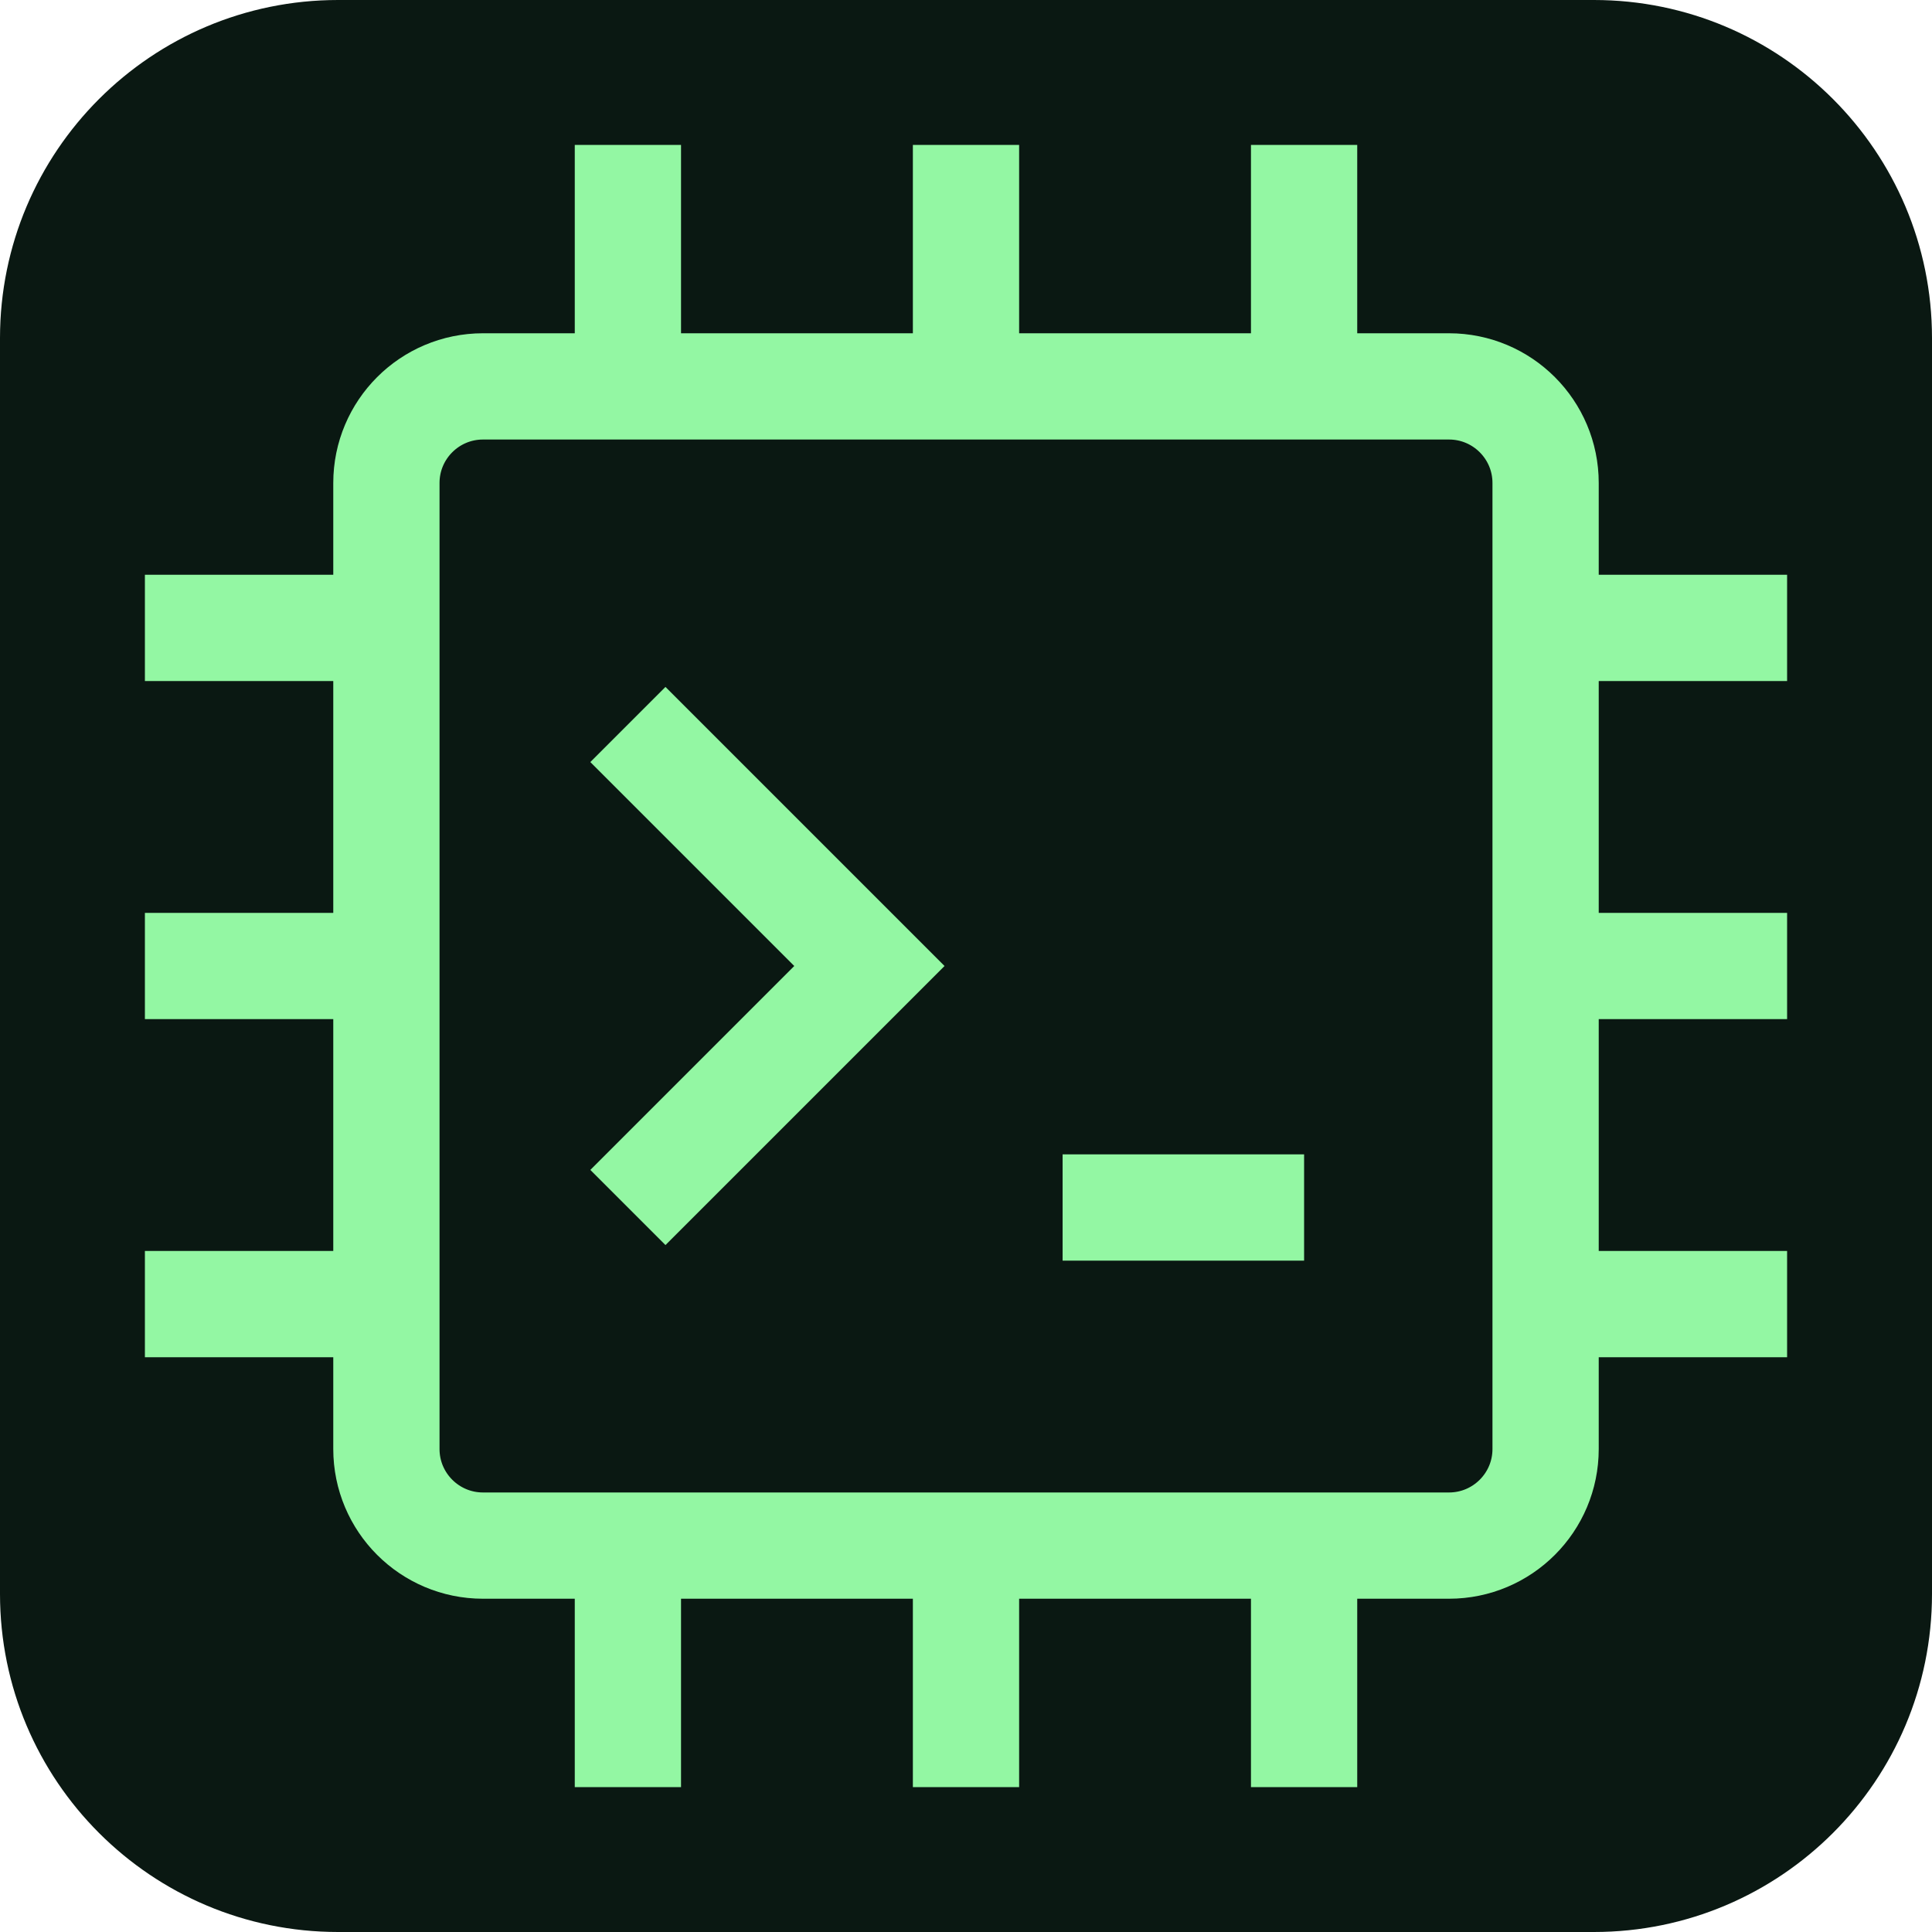
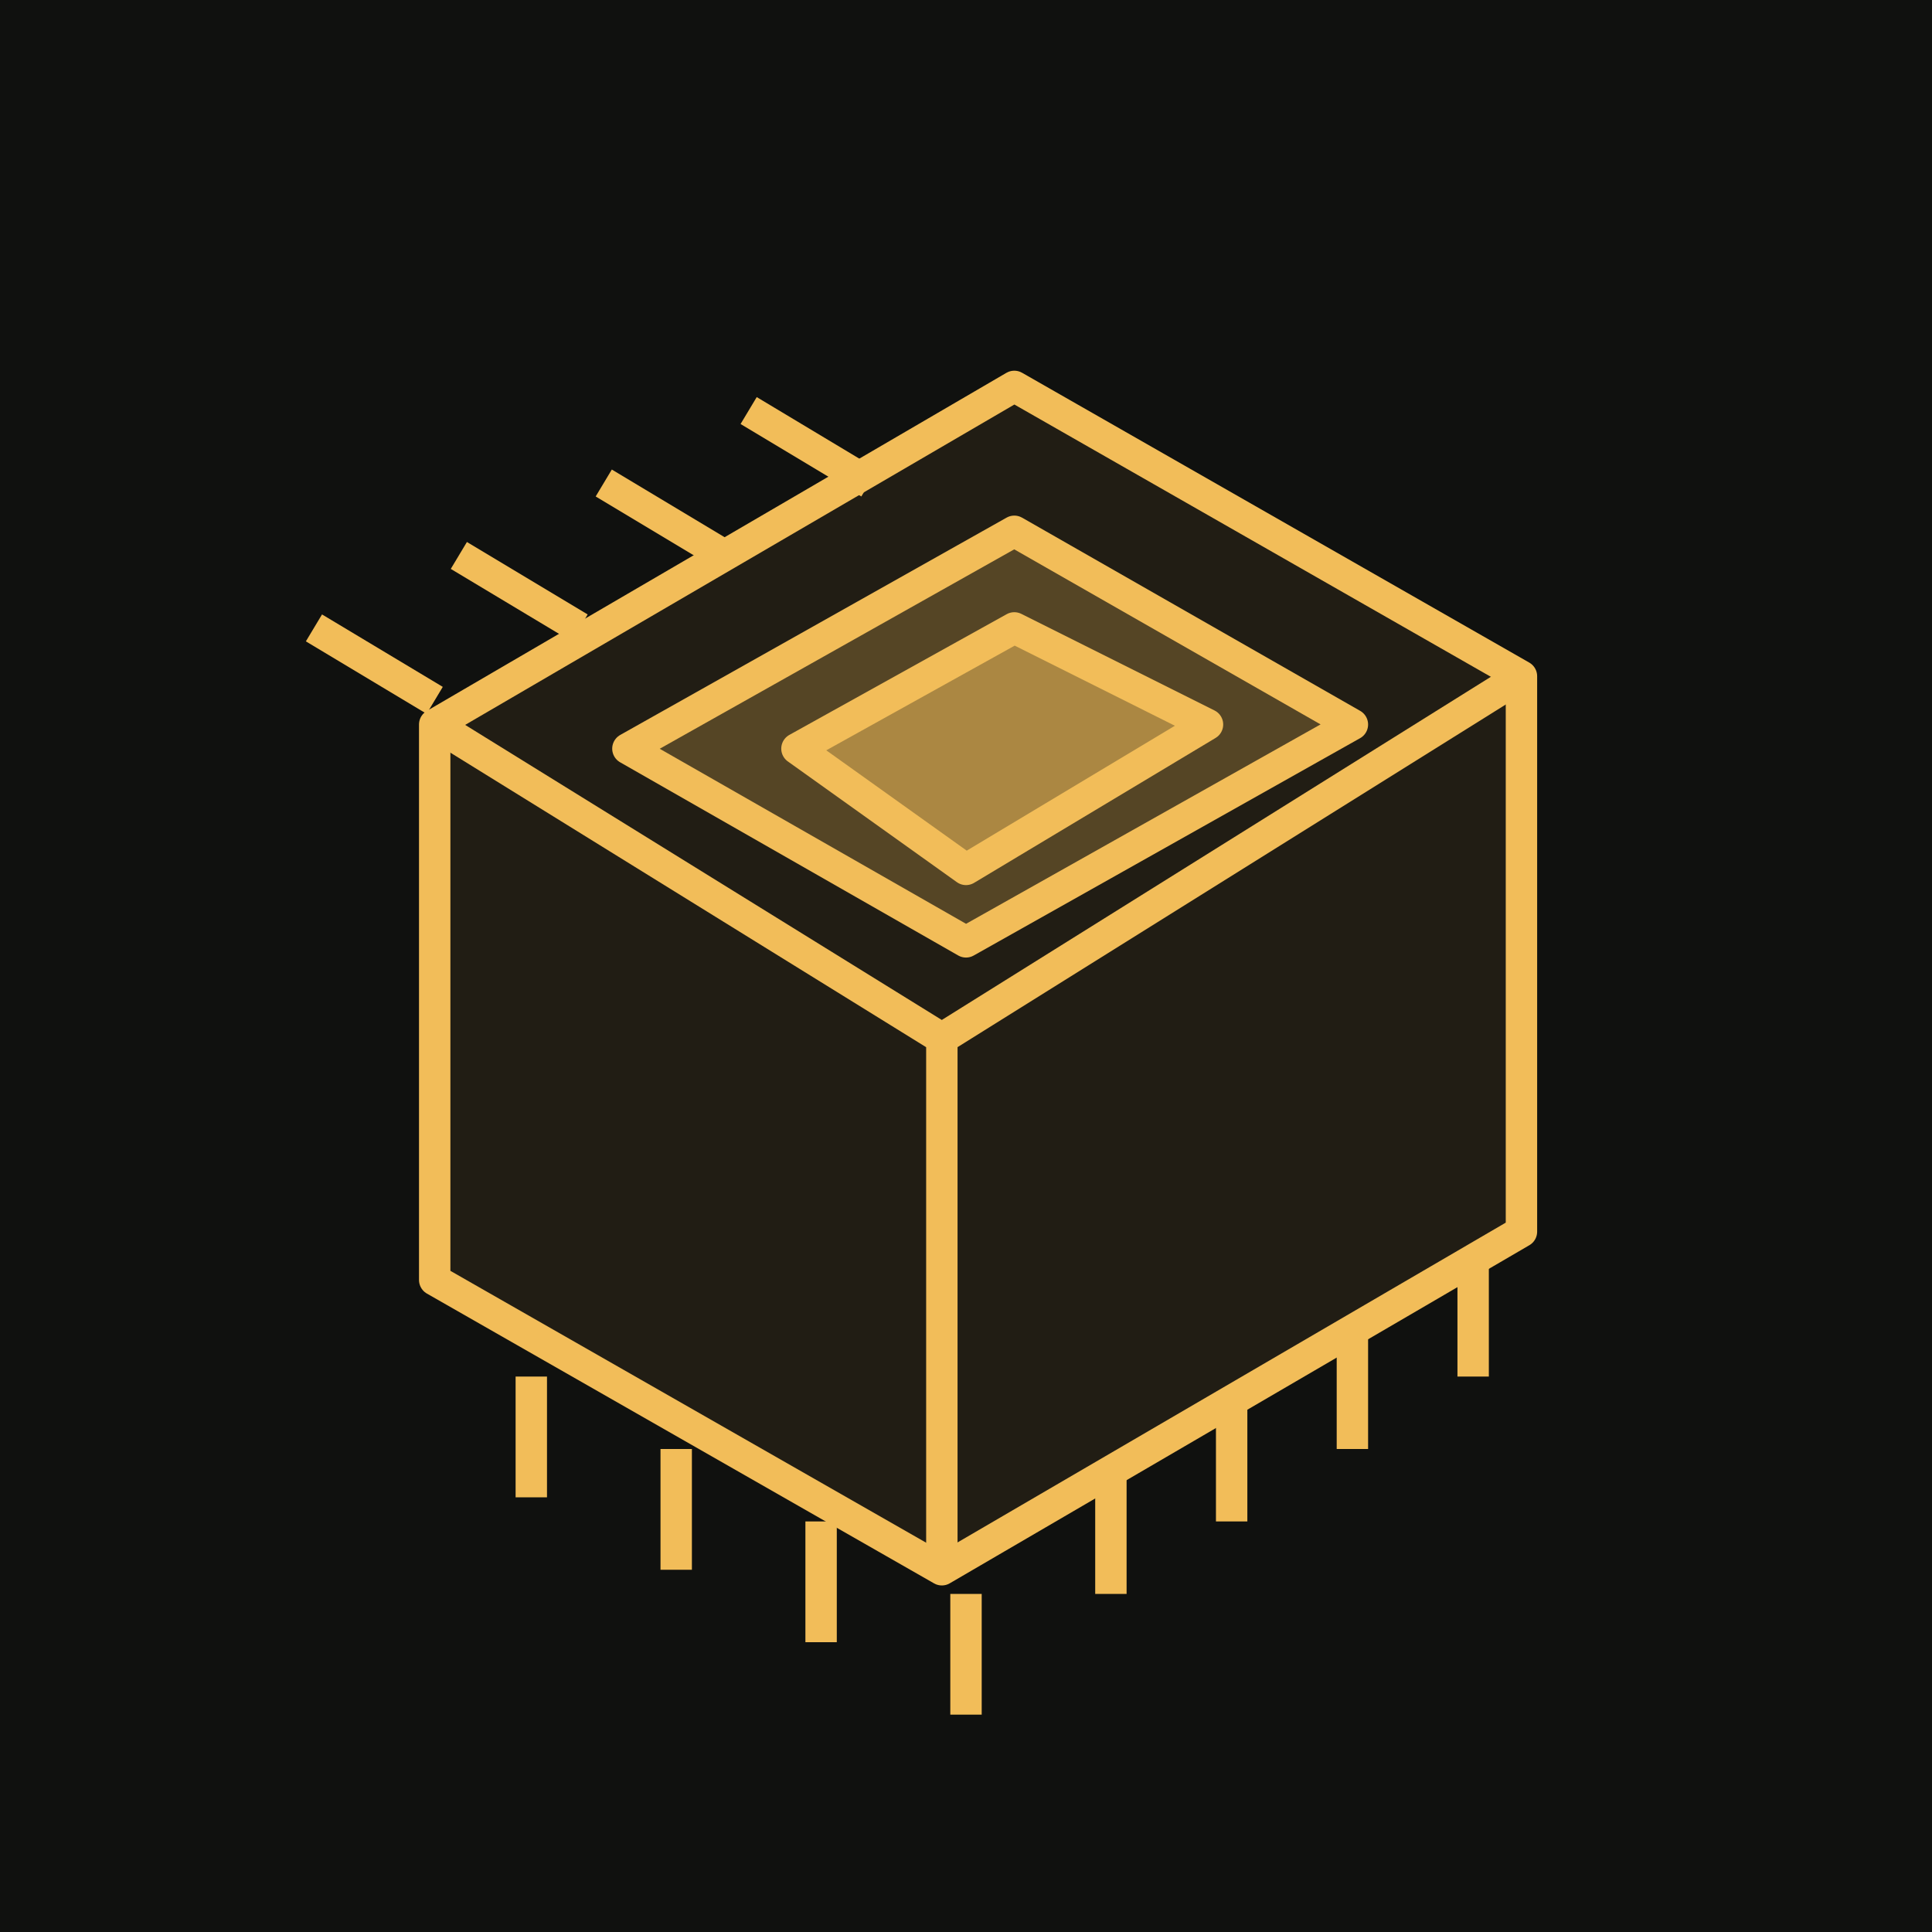
- <svg xmlns="http://www.w3.org/2000/svg" viewBox="0 0 40 40">
-   <rect width="40" height="40" rx="7" fill="#0a1812" />
-   <g fill="none" stroke="#93f7a3" stroke-width="2.2">
-     <rect x="8" y="8" width="24" height="24" rx="2" />
-     <path d="m13 15 5 5-5 5m9 0h5M13 3v5m7-5v5m7-5v5m-14 24v5m7-5v5m7-5v5M3 13h5m-5 7h5m-5 7h5m24-14h5m-5 7h5m-5 7h5" />
+ <svg xmlns="http://www.w3.org/2000/svg" viewBox="0 0 80 80">
+   <rect width="80" height="80" fill="#10110f" />
+   <g data-symbol="cpu" aria-hidden="true" transform="translate(8 8) scale(1)" style="color:#f2bd59">
+     <path d="M10 22L34 8 55 20 55 43 31 57 10 45Z" fill="#211d14" fill-opacity="1" stroke="currentColor" stroke-width="1.3" stroke-linejoin="round" />
+     <path d="M10 22L31 35 55 20M31 35V57" fill="none" fill-opacity="1" stroke="currentColor" stroke-width="1.3" stroke-linejoin="round" />
+     <path d="M18 23L34 14 48 22 32 31Z" fill="#f2bd59" fill-opacity="0.25" stroke="currentColor" stroke-width="1.3" stroke-linejoin="round" />
+     <path d="M25 23L34 18 42 22 32 28Z" fill="#f2bd59" fill-opacity="0.55" stroke="currentColor" stroke-width="1.3" stroke-linejoin="round" />
+     <path d="M14 49v5M38 53v5M5 18l5 3" fill="none" fill-opacity="1" stroke="currentColor" stroke-width="1.3" stroke-linejoin="round" />
+     <path d="M20 52v5M43 50v5M11 15l5 3" fill="none" fill-opacity="1" stroke="currentColor" stroke-width="1.3" stroke-linejoin="round" />
+     <path d="M26 55v5M48 47v5M17 12l5 3" fill="none" fill-opacity="1" stroke="currentColor" stroke-width="1.3" stroke-linejoin="round" />
+     <path d="M32 58v5M53 44v5M23 9l5 3" fill="none" fill-opacity="1" stroke="currentColor" stroke-width="1.3" stroke-linejoin="round" />
  </g>
</svg>
